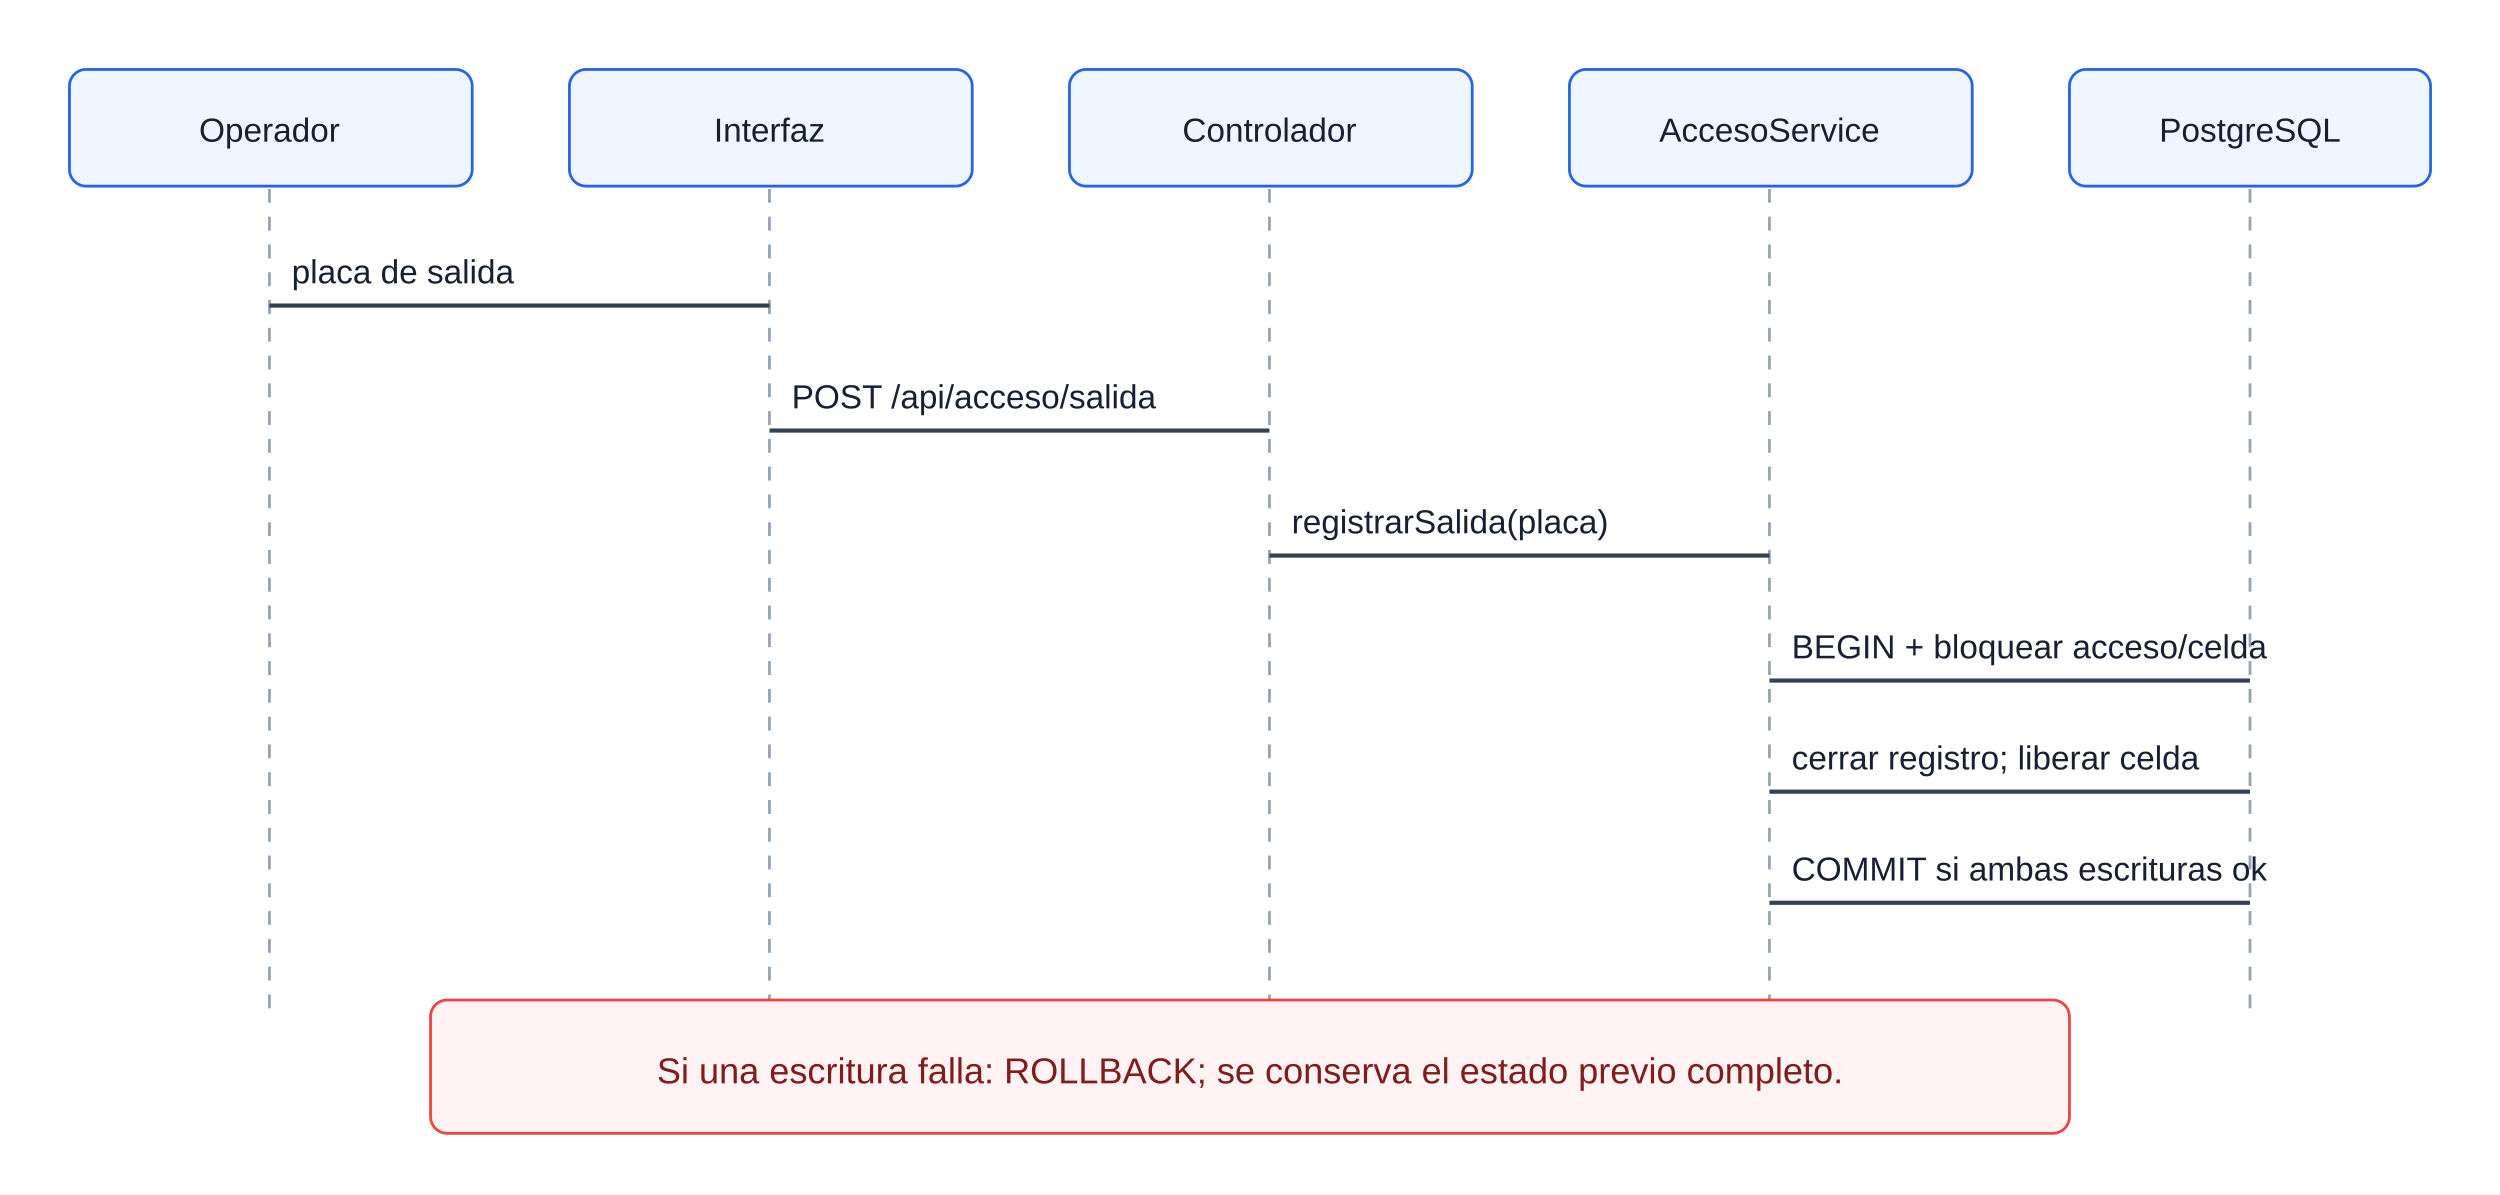
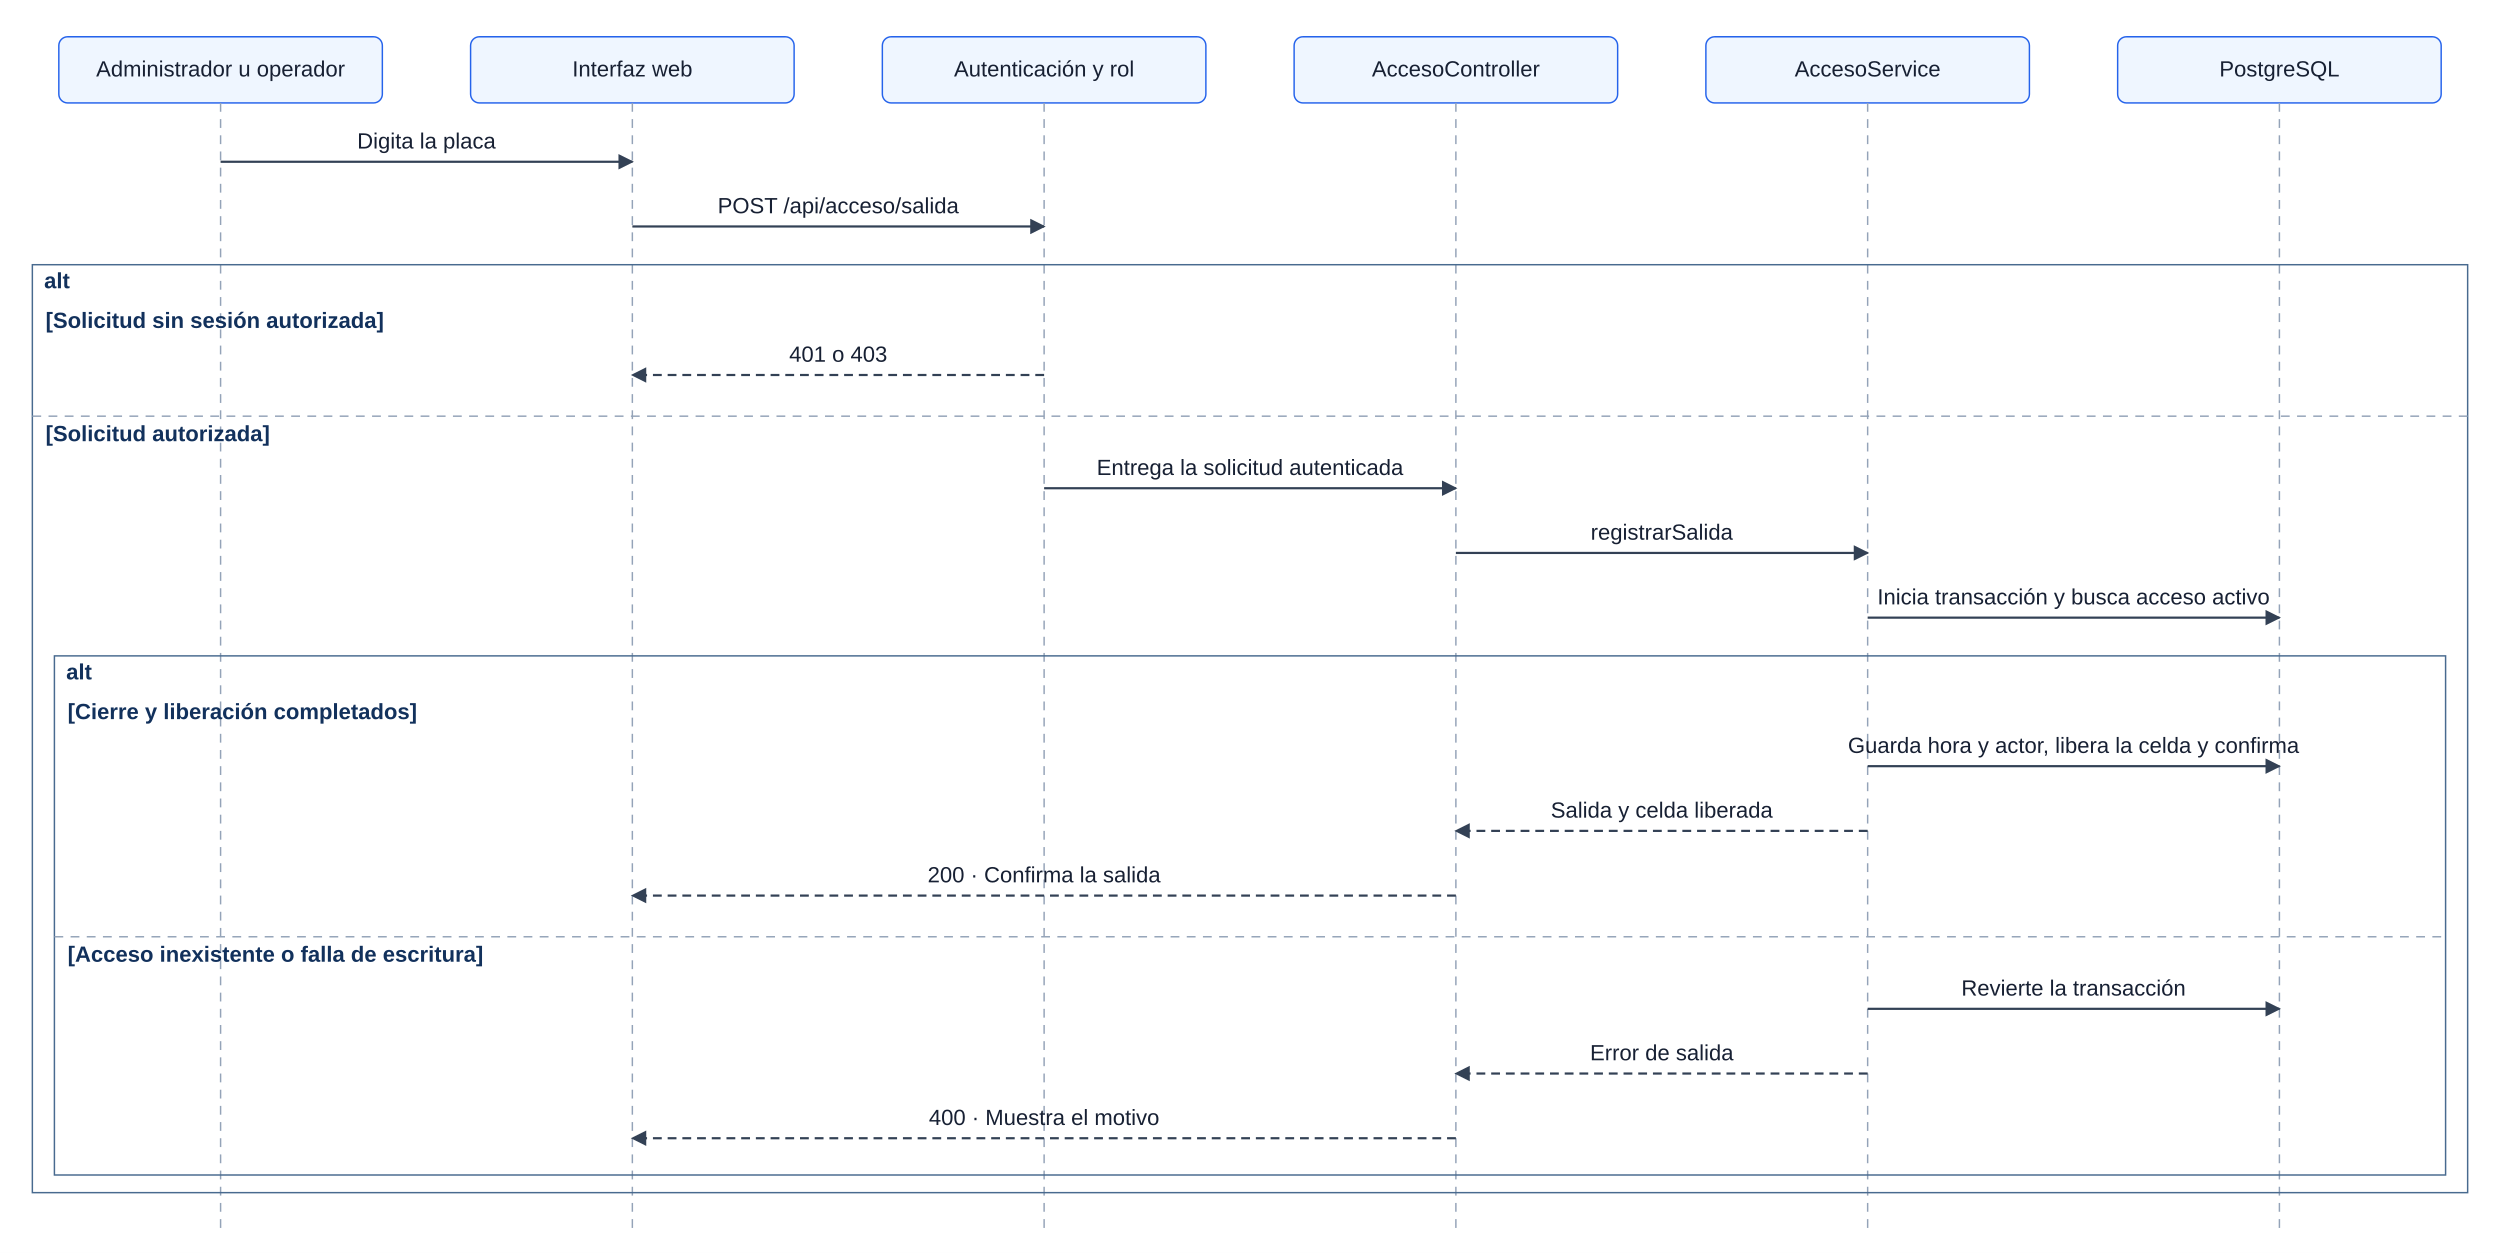
- <svg xmlns="http://www.w3.org/2000/svg" width="900" height="430" viewBox="0 0 900 430">
-   <rect width="900" height="430" fill="white" />
-   <g fill="#eff6ff" stroke="#2563eb">
-     <rect x="25" y="25" width="145" height="42" rx="6" />
-     <rect x="205" y="25" width="145" height="42" rx="6" />
-     <rect x="385" y="25" width="145" height="42" rx="6" />
-     <rect x="565" y="25" width="145" height="42" rx="6" />
-     <rect x="745" y="25" width="130" height="42" rx="6" />
-   </g>
-   <g font-family="Arial" font-size="12" text-anchor="middle" fill="#172033">
-     <text x="97" y="51">Operador</text>
-     <text x="277" y="51">Interfaz</text>
-     <text x="457" y="51">Controlador</text>
-     <text x="637" y="51">AccesoService</text>
-     <text x="810" y="51">PostgreSQL</text>
-   </g>
-   <g stroke="#94a3b8" stroke-dasharray="5 5">
-     <path d="M97 68v300M277 68v300M457 68v300M637 68v300M810 68v300" />
-   </g>
-   <g stroke="#334155" stroke-width="1.5" fill="none">
-     <path d="M97 110h180M277 155h180M457 200h180M637 245h173M637 285h173M637 325h173" />
-   </g>
-   <g font-family="Arial" font-size="12" fill="#172033">
-     <text x="105" y="102">placa de salida</text>
-     <text x="285" y="147">POST /api/acceso/salida</text>
-     <text x="465" y="192">registrarSalida(placa)</text>
-     <text x="645" y="237">BEGIN + bloquear acceso/celda</text>
-     <text x="645" y="277">cerrar registro; liberar celda</text>
-     <text x="645" y="317">COMMIT si ambas escrituras ok</text>
-   </g>
-   <rect x="155" y="360" width="590" height="48" rx="6" fill="#fef2f2" stroke="#ef4444" />
-   <text x="450" y="390" text-anchor="middle" font-family="Arial" font-size="13" fill="#7f1d1d">Si una escritura falla: ROLLBACK; se conserva el estado previo completo.</text>
+ <svg xmlns="http://www.w3.org/2000/svg" width="1700" height="852" viewBox="0 0 1700 852" role="img" aria-labelledby="titulo">
+   <defs>
+     <marker id="arrow" viewBox="0 0 10 10" refX="9" refY="5" markerWidth="7" markerHeight="7" orient="auto">
+       <path d="M0 0L10 5L0 10Z" fill="#334155" />
+     </marker>
+   </defs>
+   <style>
+     text{font:15px Arial,sans-serif;fill:#172033} .center{text-anchor:middle}
+     .heading{fill:#eff6ff;stroke:#2563eb} .frame{fill:none;stroke:#486a8f}
+     .guard{font-weight:bold;fill:#12315c} .lifeline,.separator{stroke:#94a3b8;stroke-dasharray:6 5}
+     .message{stroke:#334155;stroke-width:1.5;marker-end:url(#arrow)} .reply{stroke-dasharray:6 4}
+   </style>
+   <rect width="100%" height="100%" fill="white" />
+   <rect x="40" y="25" width="220" height="45" rx="6" class="heading" />
+   <text x="150" y="52" class="center">Administrador u operador</text>
+   <rect x="320" y="25" width="220" height="45" rx="6" class="heading" />
+   <text x="430" y="52" class="center">Interfaz web</text>
+   <rect x="600" y="25" width="220" height="45" rx="6" class="heading" />
+   <text x="710" y="52" class="center">Autenticación y rol</text>
+   <rect x="880" y="25" width="220" height="45" rx="6" class="heading" />
+   <text x="990" y="52" class="center">AccesoController</text>
+   <rect x="1160" y="25" width="220" height="45" rx="6" class="heading" />
+   <text x="1270" y="52" class="center">AccesoService</text>
+   <rect x="1440" y="25" width="220" height="45" rx="6" class="heading" />
+   <text x="1550" y="52" class="center">PostgreSQL</text>
+   <path d="M150 70V837" class="lifeline" />
+   <path d="M430 70V837" class="lifeline" />
+   <path d="M710 70V837" class="lifeline" />
+   <path d="M990 70V837" class="lifeline" />
+   <path d="M1270 70V837" class="lifeline" />
+   <path d="M1550 70V837" class="lifeline" />
+   <rect x="37" y="446" width="1626" height="353" class="frame" />
+   <text x="45" y="462" class="guard">alt</text>
+   <text x="46" y="489" class="guard">[Cierre y liberación completados]</text>
+   <path d="M37 637h1626" class="separator" />
+   <text x="46" y="654" class="guard">[Acceso inexistente o falla de escritura]</text>
+   <rect x="22" y="180" width="1656" height="631" class="frame" />
+   <text x="30" y="196" class="guard">alt</text>
+   <text x="31" y="223" class="guard">[Solicitud sin sesión autorizada]</text>
+   <path d="M22 283h1656" class="separator" />
+   <text x="31" y="300" class="guard">[Solicitud autorizada]</text>
+   <line x1="150" x2="430" y1="110" y2="110" class="message" />
+   <text x="290.0" y="101" class="center">Digita la placa</text>
+   <line x1="430" x2="710" y1="154" y2="154" class="message" />
+   <text x="570.0" y="145" class="center">POST /api/acceso/salida</text>
+   <line x1="710" x2="430" y1="255" y2="255" class="message reply" />
+   <text x="570.0" y="246" class="center">401 o 403</text>
+   <line x1="710" x2="990" y1="332" y2="332" class="message" />
+   <text x="850.0" y="323" class="center">Entrega la solicitud autenticada</text>
+   <line x1="990" x2="1270" y1="376" y2="376" class="message" />
+   <text x="1130.0" y="367" class="center">registrarSalida</text>
+   <line x1="1270" x2="1550" y1="420" y2="420" class="message" />
+   <text x="1410.0" y="411" class="center">Inicia transacción y busca acceso activo</text>
+   <line x1="1270" x2="1550" y1="521" y2="521" class="message" />
+   <text x="1410.0" y="512" class="center">Guarda hora y actor, libera la celda y confirma</text>
+   <line x1="1270" x2="990" y1="565" y2="565" class="message reply" />
+   <text x="1130.0" y="556" class="center">Salida y celda liberada</text>
+   <line x1="990" x2="430" y1="609" y2="609" class="message reply" />
+   <text x="710.0" y="600" class="center">200 · Confirma la salida</text>
+   <line x1="1270" x2="1550" y1="686" y2="686" class="message" />
+   <text x="1410.0" y="677" class="center">Revierte la transacción</text>
+   <line x1="1270" x2="990" y1="730" y2="730" class="message reply" />
+   <text x="1130.0" y="721" class="center">Error de salida</text>
+   <line x1="990" x2="430" y1="774" y2="774" class="message reply" />
+   <text x="710.0" y="765" class="center">400 · Muestra el motivo</text>
</svg>
